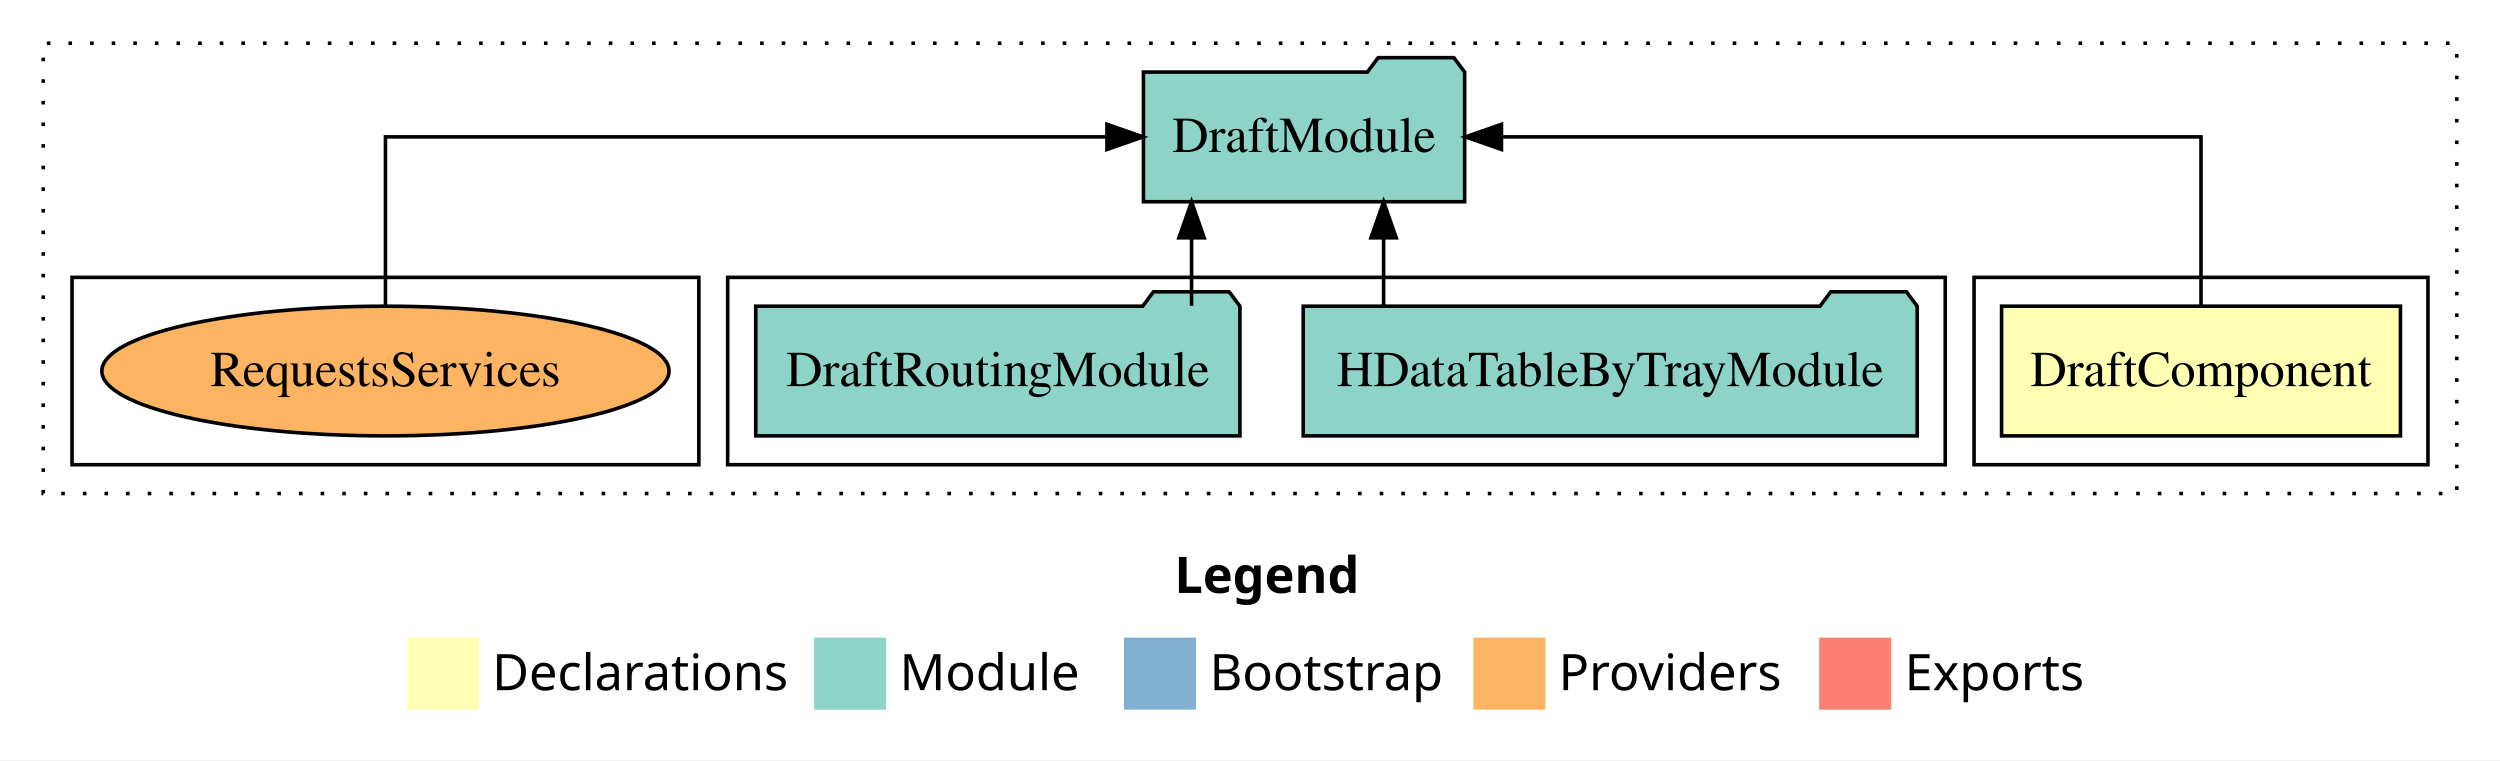
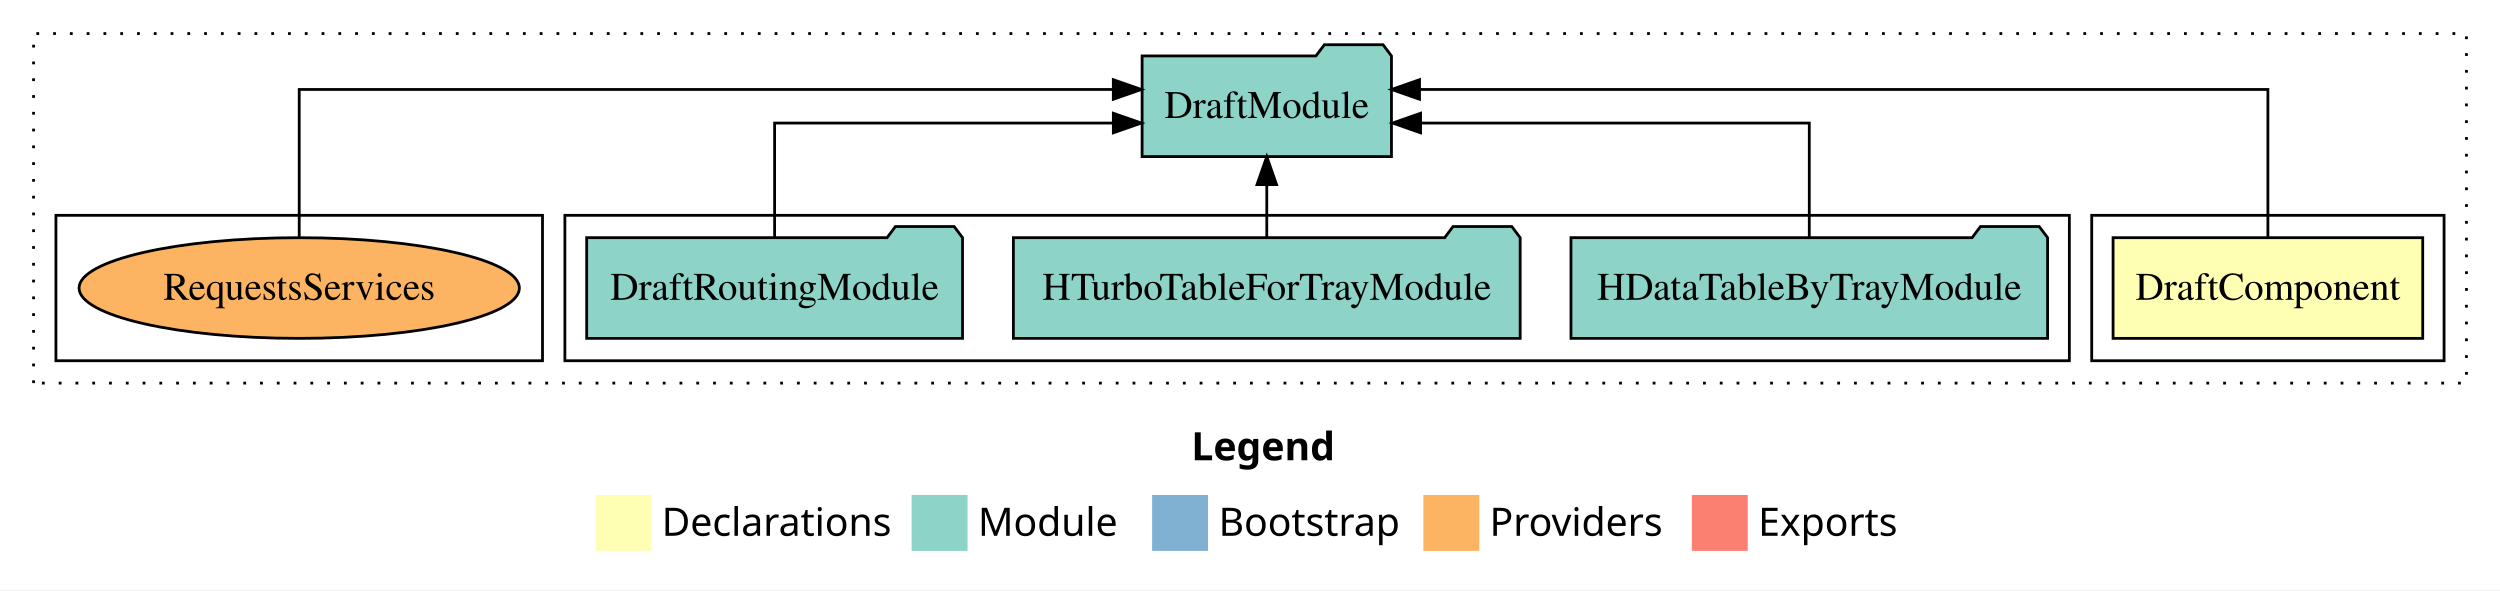
- <svg xmlns="http://www.w3.org/2000/svg" width="694pt" height="211pt" viewBox="0.00 0.00 694.00 211.00">
+ <svg xmlns="http://www.w3.org/2000/svg" width="894pt" height="211pt" viewBox="0.00 0.00 894.00 211.00">
  <g id="graph0" class="graph" transform="scale(1 1) rotate(0) translate(4 207)">
-     <polygon fill="#ffffff" stroke="transparent" points="-4,4 -4,-207 690,-207 690,4 -4,4" />
-     <text text-anchor="start" x="322.009" y="-42.4" font-family="sans-serif" font-weight="bold" font-size="14.00" fill="#000000">Legend</text>
-     <polygon fill="#ffffb3" stroke="transparent" points="109,-10 109,-30 129,-30 129,-10 109,-10" />
-     <text text-anchor="start" x="132.629" y="-15.4" font-family="sans-serif" font-size="14.00" fill="#000000">  Declarations</text>
-     <polygon fill="#8dd3c7" stroke="transparent" points="222,-10 222,-30 242,-30 242,-10 222,-10" />
-     <text text-anchor="start" x="245.725" y="-15.4" font-family="sans-serif" font-size="14.00" fill="#000000">  Module</text>
-     <polygon fill="#80b1d3" stroke="transparent" points="308,-10 308,-30 328,-30 328,-10 308,-10" />
-     <text text-anchor="start" x="331.781" y="-15.4" font-family="sans-serif" font-size="14.00" fill="#000000">  Bootstrap</text>
-     <polygon fill="#fdb462" stroke="transparent" points="405,-10 405,-30 425,-30 425,-10 405,-10" />
-     <text text-anchor="start" x="428.673" y="-15.4" font-family="sans-serif" font-size="14.00" fill="#000000">  Providers</text>
-     <polygon fill="#fb8072" stroke="transparent" points="501,-10 501,-30 521,-30 521,-10 501,-10" />
-     <text text-anchor="start" x="524.726" y="-15.4" font-family="sans-serif" font-size="14.00" fill="#000000">  Exports</text>
+     <polygon fill="#ffffff" stroke="transparent" points="-4,4 -4,-207 890,-207 890,4 -4,4" />
+     <text text-anchor="start" x="422.009" y="-42.4" font-family="sans-serif" font-weight="bold" font-size="14.00" fill="#000000">Legend</text>
+     <polygon fill="#ffffb3" stroke="transparent" points="209,-10 209,-30 229,-30 229,-10 209,-10" />
+     <text text-anchor="start" x="232.629" y="-15.4" font-family="sans-serif" font-size="14.00" fill="#000000">  Declarations</text>
+     <polygon fill="#8dd3c7" stroke="transparent" points="322,-10 322,-30 342,-30 342,-10 322,-10" />
+     <text text-anchor="start" x="345.725" y="-15.4" font-family="sans-serif" font-size="14.00" fill="#000000">  Module</text>
+     <polygon fill="#80b1d3" stroke="transparent" points="408,-10 408,-30 428,-30 428,-10 408,-10" />
+     <text text-anchor="start" x="431.781" y="-15.4" font-family="sans-serif" font-size="14.00" fill="#000000">  Bootstrap</text>
+     <polygon fill="#fdb462" stroke="transparent" points="505,-10 505,-30 525,-30 525,-10 505,-10" />
+     <text text-anchor="start" x="528.673" y="-15.4" font-family="sans-serif" font-size="14.00" fill="#000000">  Providers</text>
+     <polygon fill="#fb8072" stroke="transparent" points="601,-10 601,-30 621,-30 621,-10 601,-10" />
+     <text text-anchor="start" x="624.726" y="-15.4" font-family="sans-serif" font-size="14.00" fill="#000000">  Exports</text>
    <g id="clust1" class="cluster">
-       <polygon fill="none" stroke="#000000" stroke-dasharray="1,5" points="8,-70 8,-195 678,-195 678,-70 8,-70" />
+       <polygon fill="none" stroke="#000000" stroke-dasharray="1,5" points="8,-70 8,-195 878,-195 878,-70 8,-70" />
    </g>
    <g id="clust2" class="cluster">
-       <polygon fill="none" stroke="#000000" points="544,-78 544,-130 670,-130 670,-78 544,-78" />
+       <polygon fill="none" stroke="#000000" points="744,-78 744,-130 870,-130 870,-78 744,-78" />
    </g>
    <g id="clust4" class="cluster">
-       <polygon fill="none" stroke="#000000" points="198,-78 198,-130 536,-130 536,-78 198,-78" />
+       <polygon fill="none" stroke="#000000" points="198,-78 198,-130 736,-130 736,-78 198,-78" />
    </g>
    <g id="clust7" class="cluster">
      <polygon fill="none" stroke="#000000" points="16,-78 16,-130 190,-130 190,-78 16,-78" />
    </g>
    <g id="node1" class="node">
-       <polygon fill="#ffffb3" stroke="#000000" points="662.365,-122 551.635,-122 551.635,-86 662.365,-86 662.365,-122" />
-       <text text-anchor="middle" x="607" y="-99.8" font-family="Times,serif" font-size="14.00" fill="#000000">DraftComponent</text>
+       <polygon fill="#ffffb3" stroke="#000000" points="862.365,-122 751.635,-122 751.635,-86 862.365,-86 862.365,-122" />
+       <text text-anchor="middle" x="807" y="-99.8" font-family="Times,serif" font-size="14.00" fill="#000000">DraftComponent</text>
    </g>
    <g id="node2" class="node">
-       <polygon fill="#8dd3c7" stroke="#000000" points="402.583,-187 399.583,-191 378.583,-191 375.583,-187 313.417,-187 313.417,-151 402.583,-151 402.583,-187" />
-       <text text-anchor="middle" x="358" y="-164.8" font-family="Times,serif" font-size="14.00" fill="#000000">DraftModule</text>
+       <polygon fill="#8dd3c7" stroke="#000000" points="493.583,-187 490.583,-191 469.583,-191 466.583,-187 404.417,-187 404.417,-151 493.583,-151 493.583,-187" />
+       <text text-anchor="middle" x="449" y="-164.8" font-family="Times,serif" font-size="14.00" fill="#000000">DraftModule</text>
    </g>
    <g id="edge1" class="edge">
-       <path fill="none" stroke="#000000" d="M607,-122.106C607,-141.339 607,-169 607,-169 607,-169 412.804,-169 412.804,-169" />
-       <polygon fill="#000000" stroke="#000000" points="412.804,-165.5 402.804,-169 412.804,-172.5 412.804,-165.5" />
+       <path fill="none" stroke="#000000" d="M807,-122.284C807,-143.321 807,-175 807,-175 807,-175 503.617,-175 503.617,-175" />
+       <polygon fill="#000000" stroke="#000000" points="503.617,-171.5 493.617,-175 503.617,-178.5 503.617,-171.5" />
    </g>
    <g id="node3" class="node">
-       <polygon fill="#8dd3c7" stroke="#000000" points="528.22,-122 525.22,-126 504.22,-126 501.22,-122 357.78,-122 357.78,-86 528.22,-86 528.22,-122" />
-       <text text-anchor="middle" x="443" y="-99.8" font-family="Times,serif" font-size="14.00" fill="#000000">HDataTableByTrayModule</text>
+       <polygon fill="#8dd3c7" stroke="#000000" points="728.22,-122 725.22,-126 704.22,-126 701.22,-122 557.78,-122 557.78,-86 728.22,-86 728.22,-122" />
+       <text text-anchor="middle" x="643" y="-99.8" font-family="Times,serif" font-size="14.00" fill="#000000">HDataTableByTrayModule</text>
    </g>
    <g id="edge2" class="edge">
-       <path fill="none" stroke="#000000" d="M380.091,-122.106C380.091,-122.106 380.091,-140.991 380.091,-140.991" />
-       <polygon fill="#000000" stroke="#000000" points="376.591,-140.991 380.091,-150.991 383.591,-140.991 376.591,-140.991" />
+       <path fill="none" stroke="#000000" d="M643,-122.022C643,-139.373 643,-163 643,-163 643,-163 503.995,-163 503.995,-163" />
+       <polygon fill="#000000" stroke="#000000" points="503.995,-159.5 493.995,-163 503.995,-166.5 503.995,-159.5" />
    </g>
    <g id="node4" class="node">
+       <polygon fill="#8dd3c7" stroke="#000000" points="539.613,-122 536.613,-126 515.613,-126 512.613,-122 358.387,-122 358.387,-86 539.613,-86 539.613,-122" />
+       <text text-anchor="middle" x="449" y="-99.8" font-family="Times,serif" font-size="14.00" fill="#000000">HTurboTableForTrayModule</text>
+     </g>
+     <g id="edge3" class="edge">
+       <path fill="none" stroke="#000000" d="M449,-122.106C449,-122.106 449,-140.991 449,-140.991" />
+       <polygon fill="#000000" stroke="#000000" points="445.5,-140.991 449,-150.991 452.5,-140.991 445.5,-140.991" />
+     </g>
+     <g id="node5" class="node">
      <polygon fill="#8dd3c7" stroke="#000000" points="340.201,-122 337.201,-126 316.201,-126 313.201,-122 205.799,-122 205.799,-86 340.201,-86 340.201,-122" />
      <text text-anchor="middle" x="273" y="-99.8" font-family="Times,serif" font-size="14.00" fill="#000000">DraftRoutingModule</text>
    </g>
-     <g id="edge3" class="edge">
-       <path fill="none" stroke="#000000" d="M326.779,-122.106C326.779,-122.106 326.779,-140.991 326.779,-140.991" />
-       <polygon fill="#000000" stroke="#000000" points="323.279,-140.991 326.779,-150.991 330.279,-140.991 323.279,-140.991" />
+     <g id="edge4" class="edge">
+       <path fill="none" stroke="#000000" d="M273,-122.022C273,-139.373 273,-163 273,-163 273,-163 394.132,-163 394.132,-163" />
+       <polygon fill="#000000" stroke="#000000" points="394.132,-166.5 404.132,-163 394.132,-159.5 394.132,-166.5" />
    </g>
-     <g id="node5" class="node">
+     <g id="node6" class="node">
      <ellipse fill="#fdb462" stroke="#000000" cx="103" cy="-104" rx="78.726" ry="18" />
      <text text-anchor="middle" x="103" y="-99.8" font-family="Times,serif" font-size="14.00" fill="#000000">RequestsServices</text>
    </g>
-     <g id="edge4" class="edge">
-       <path fill="none" stroke="#000000" d="M103,-122.106C103,-141.339 103,-169 103,-169 103,-169 303.291,-169 303.291,-169" />
-       <polygon fill="#000000" stroke="#000000" points="303.291,-172.5 313.291,-169 303.291,-165.5 303.291,-172.5" />
+     <g id="edge5" class="edge">
+       <path fill="none" stroke="#000000" d="M103,-122.284C103,-143.321 103,-175 103,-175 103,-175 394.121,-175 394.121,-175" />
+       <polygon fill="#000000" stroke="#000000" points="394.121,-178.5 404.121,-175 394.121,-171.5 394.121,-178.5" />
    </g>
  </g>
</svg>
